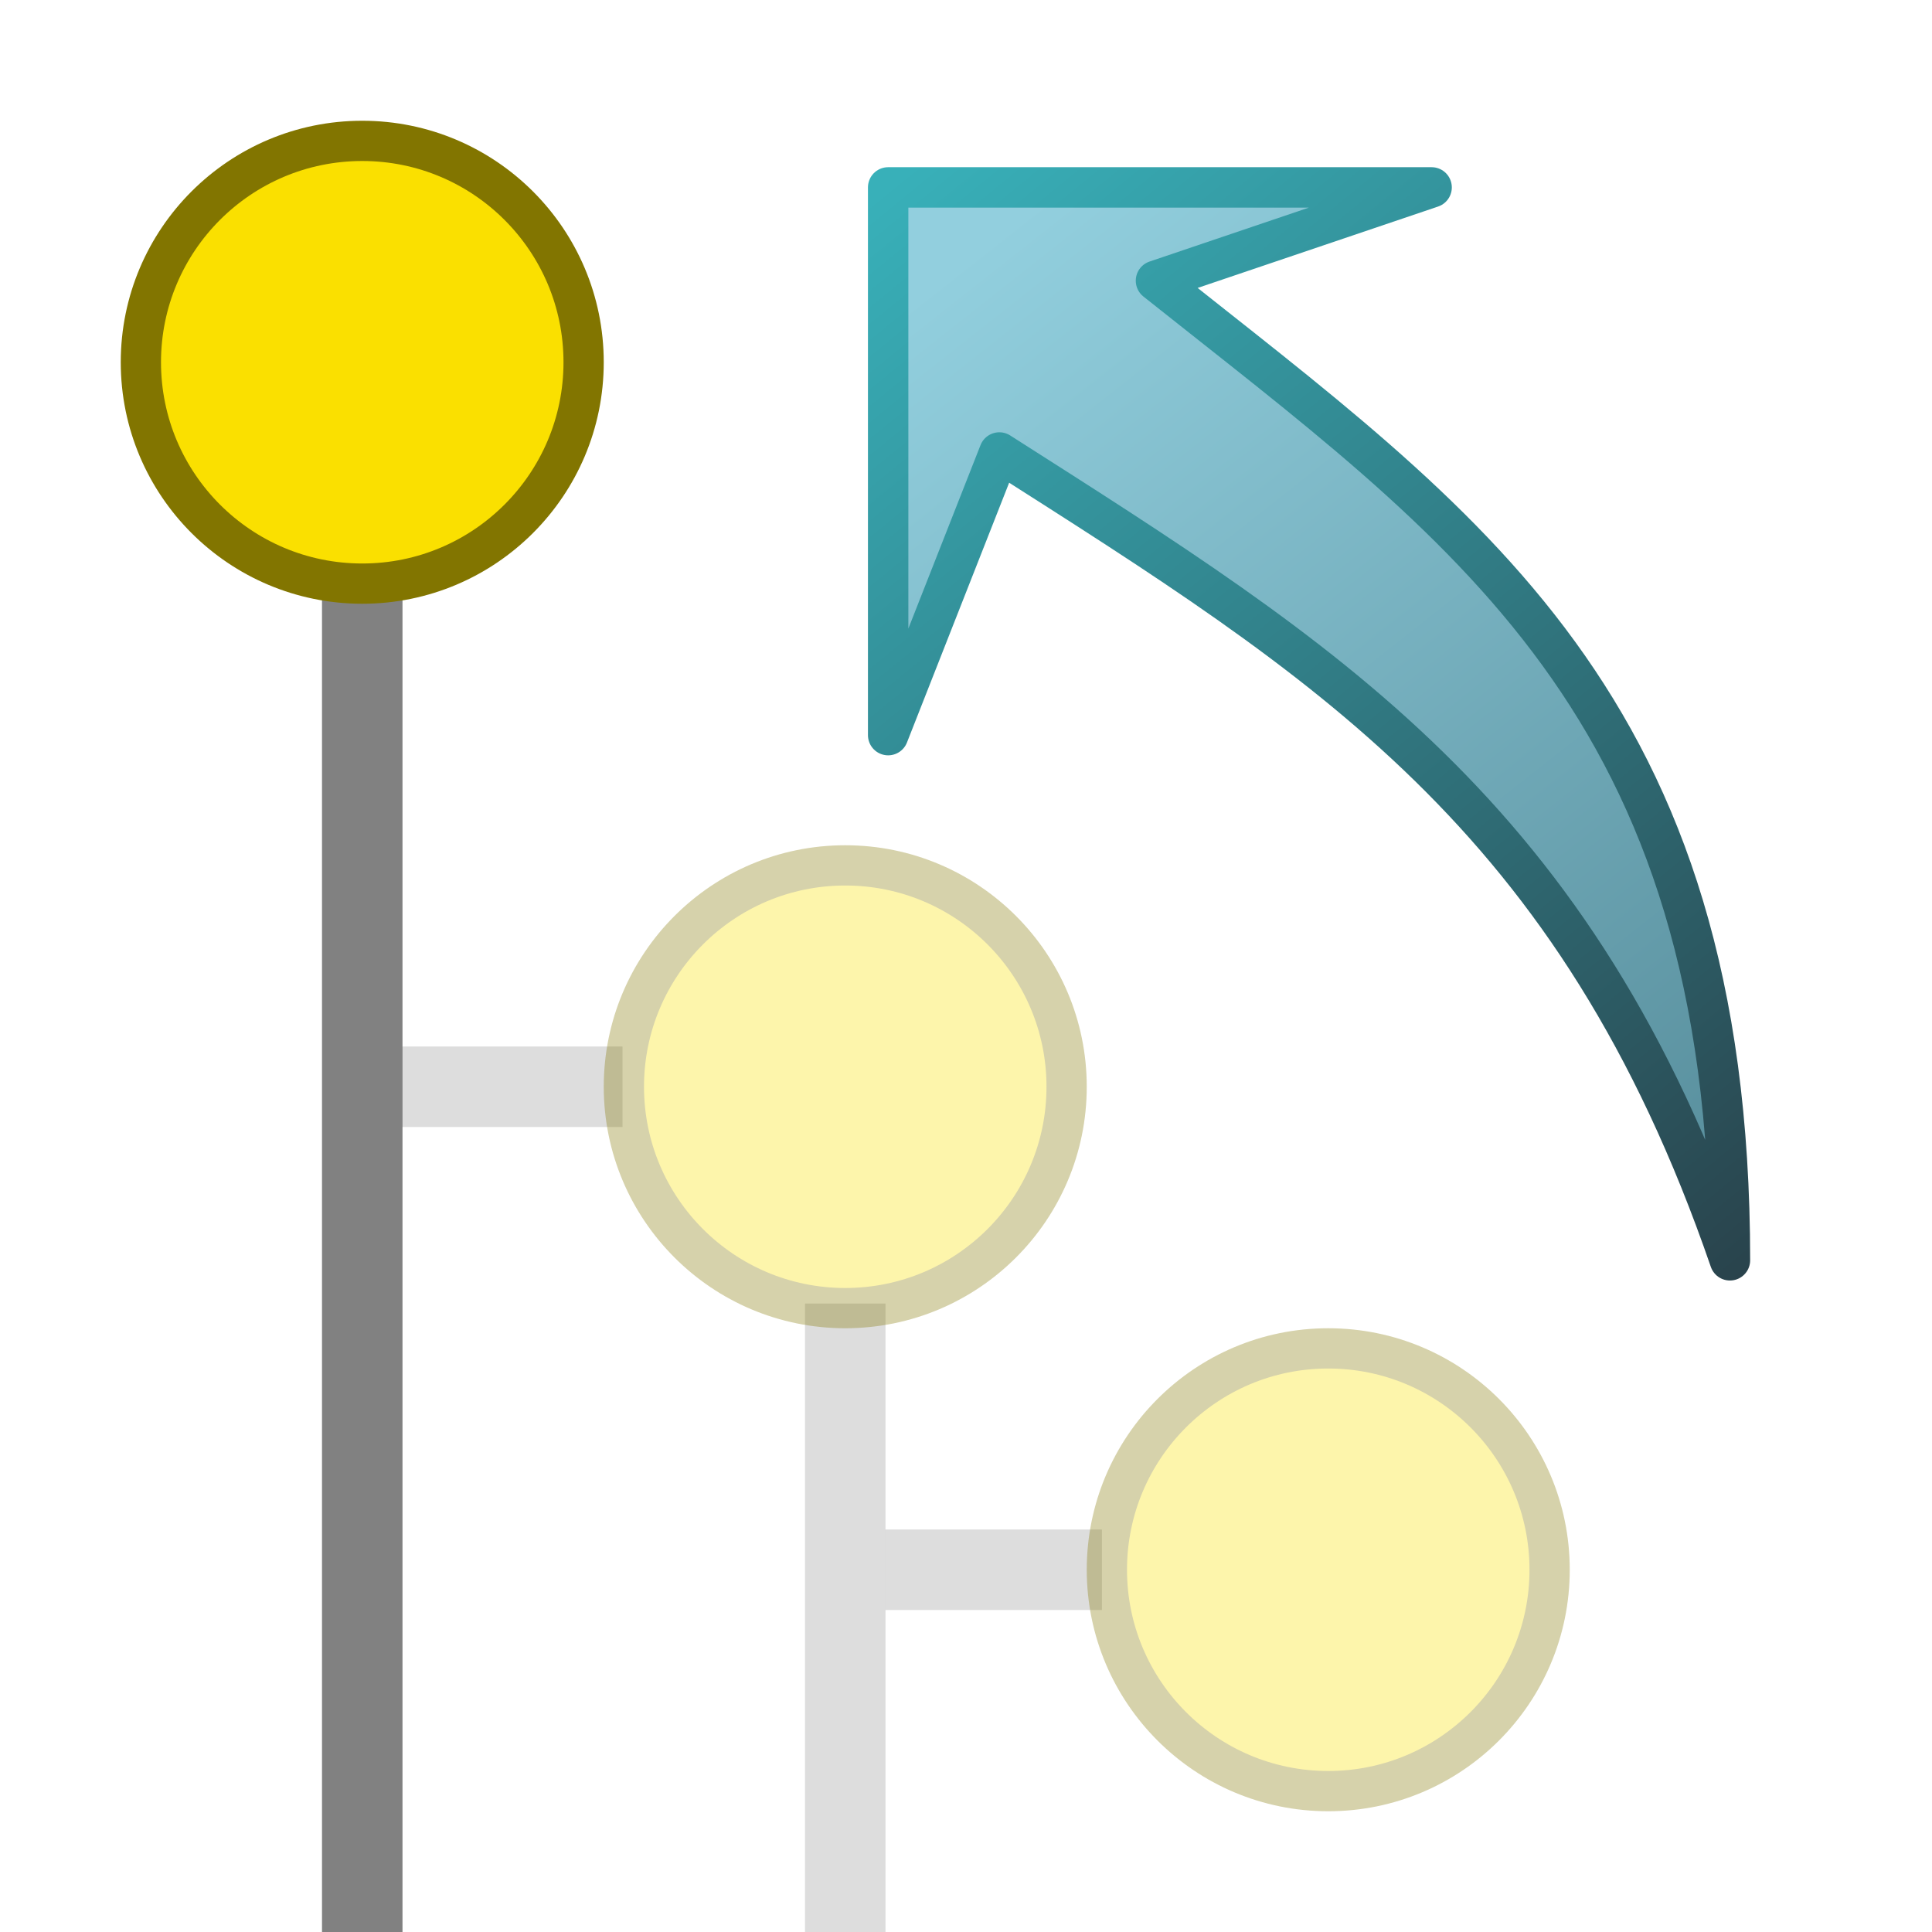
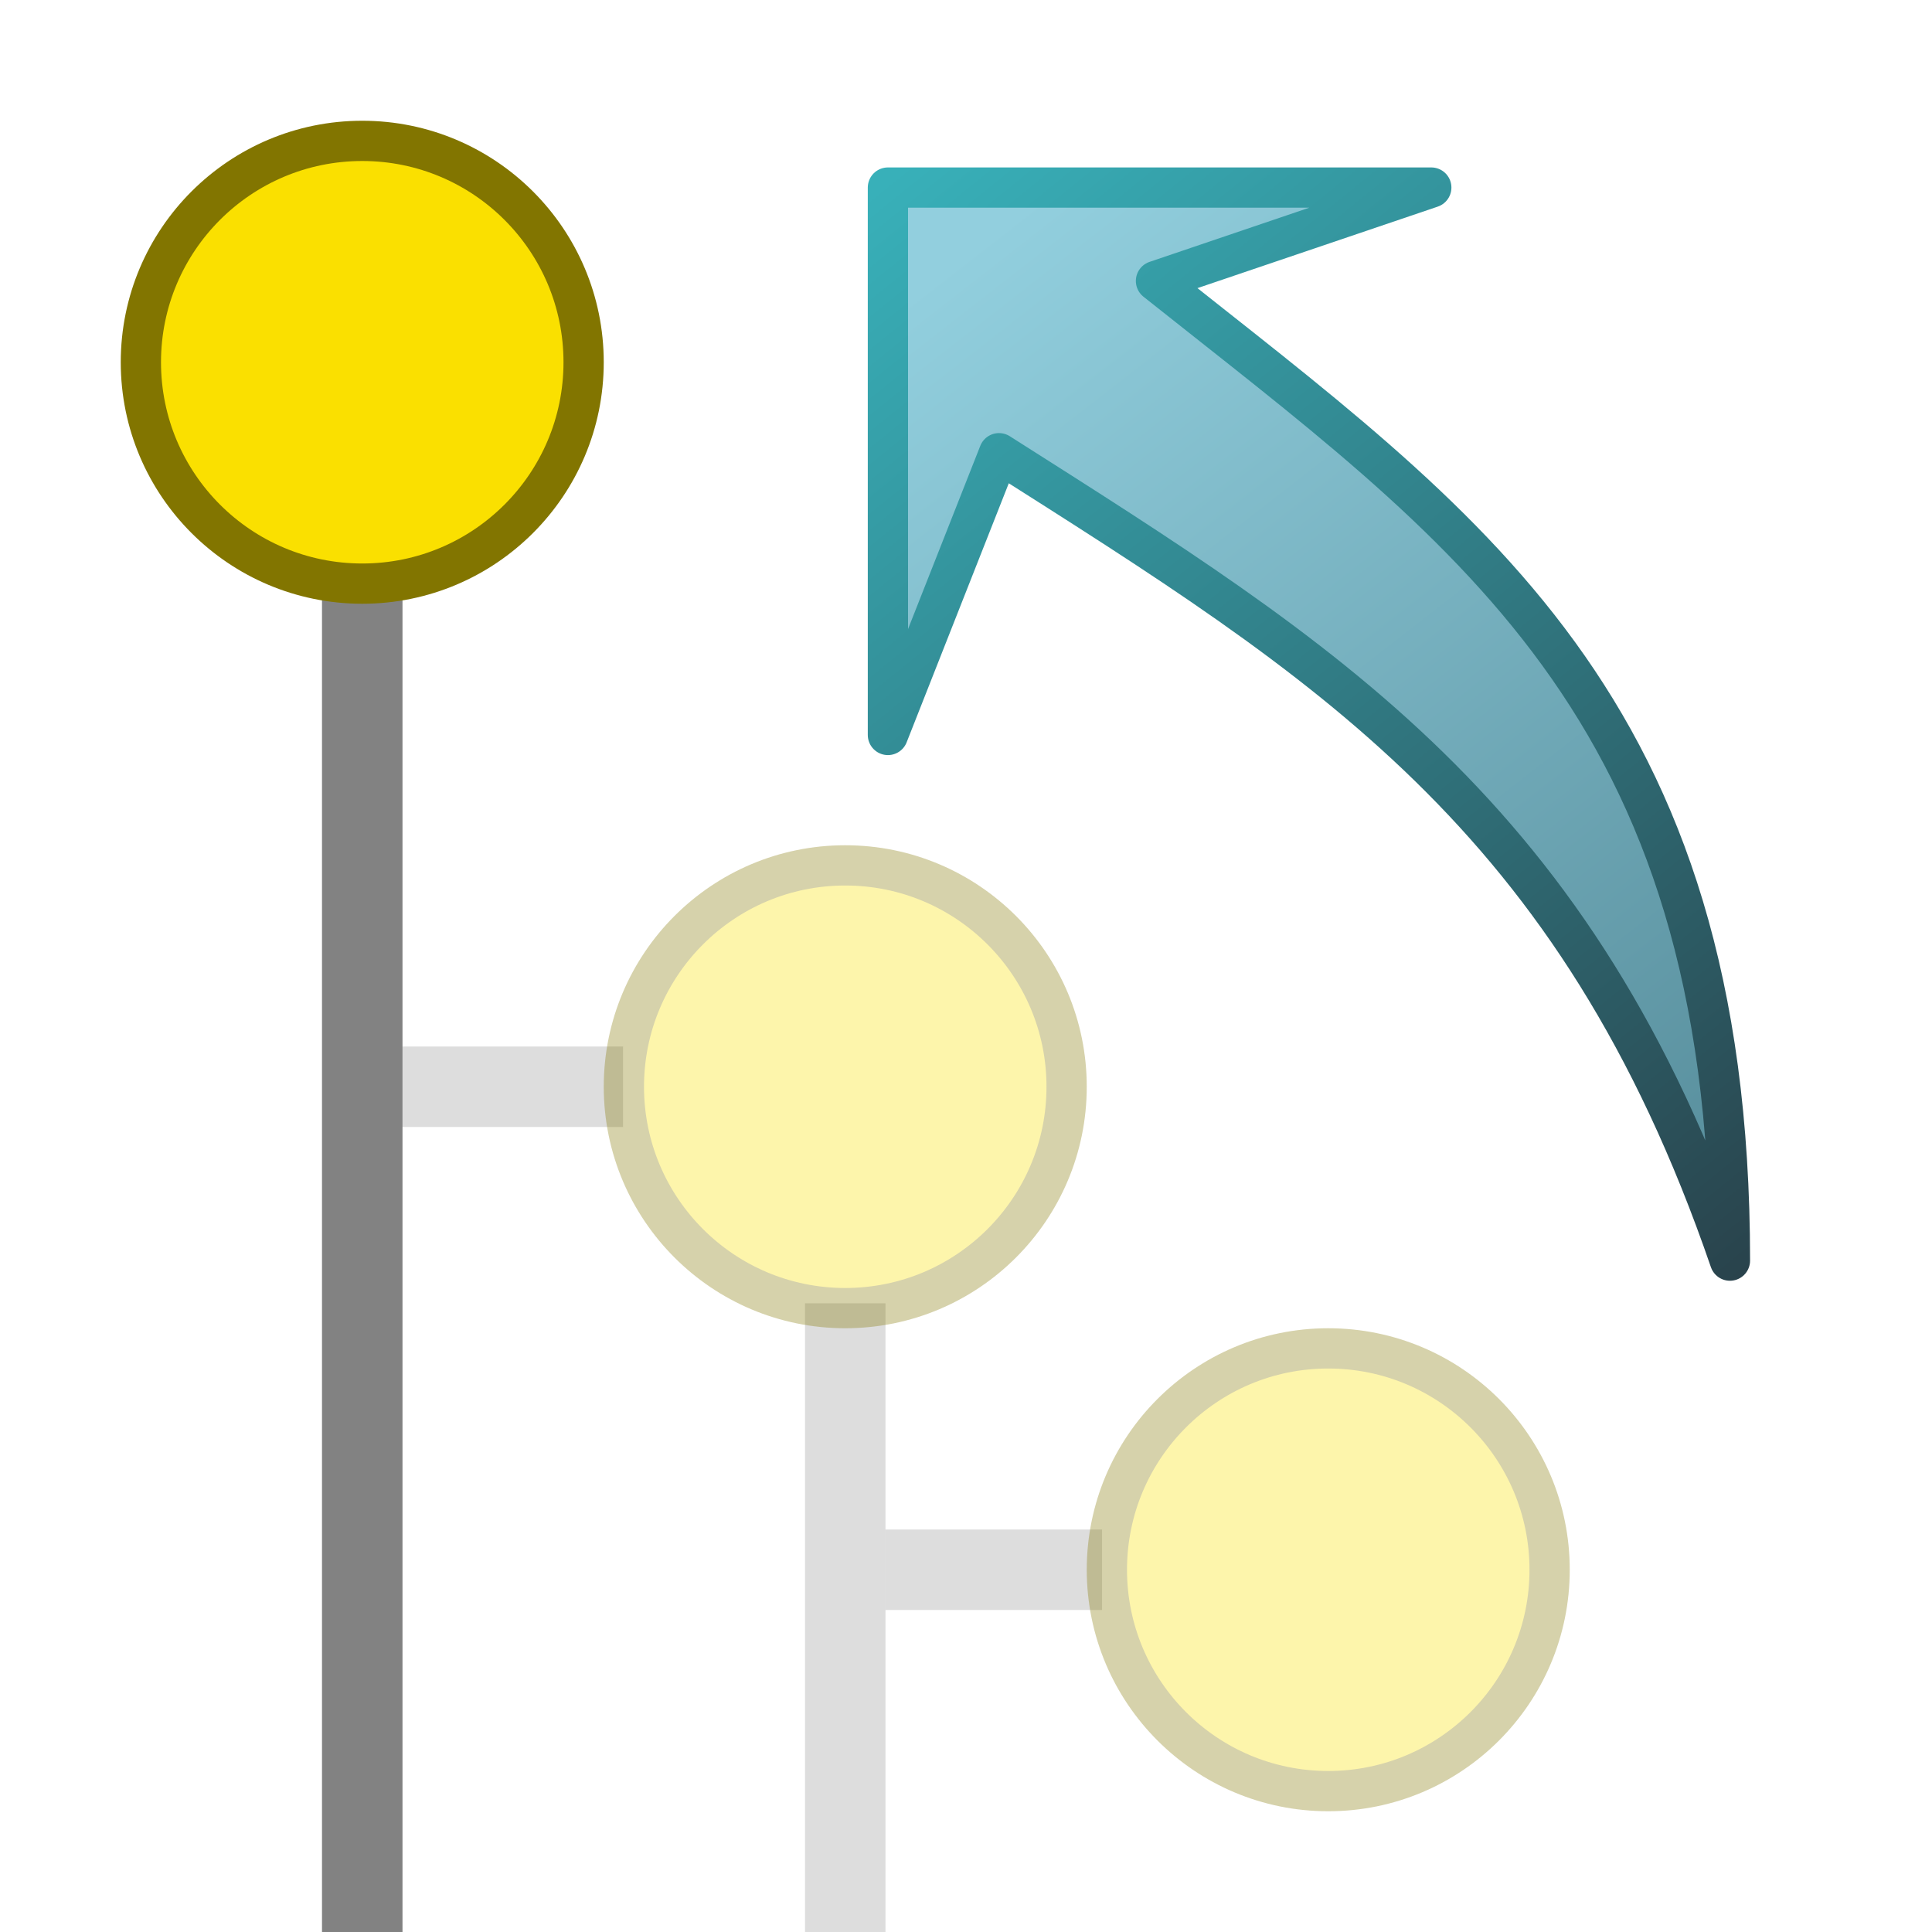
- <svg xmlns="http://www.w3.org/2000/svg" xmlns:xlink="http://www.w3.org/1999/xlink" version="1.1" id="svg3122" height="24" width="24">
-   <defs id="defs3124">
-     <linearGradient id="linearGradient3970">
-       <stop id="stop3972" offset="0" style="stop-color:#92cfde;stop-opacity:1;" />
-       <stop id="stop3974" offset="1" style="stop-color:#528896;stop-opacity:1;" />
-     </linearGradient>
-     <linearGradient id="linearGradient3964">
-       <stop style="stop-color:#38b0b9;stop-opacity:1;" offset="0" id="stop3966" />
-       <stop style="stop-color:#29424b;stop-opacity:1;" offset="1" id="stop3968" />
-     </linearGradient>
-     <linearGradient gradientTransform="matrix(-1.00248,0,0,1.006653,24.00347,-3.227925)" y2="14.071" x2="2.956" y1="11.822" x1="20.538" gradientUnits="userSpaceOnUse" id="linearGradient2504" xlink:href="#linearGradient3383" />
-     <linearGradient id="linearGradient3383">
-       <stop style="stop-color:#a1de92;stop-opacity:1;" offset="0" id="stop3385" />
-       <stop style="stop-color:#5f9652;stop-opacity:1;" offset="1" id="stop3387" />
-     </linearGradient>
-     <linearGradient gradientTransform="matrix(-1.00248,0,0,1.006653,24.00347,-3.227925)" y2="13.007" x2="2.631" y1="14.106" x1="20.99" gradientUnits="userSpaceOnUse" id="linearGradient2506" xlink:href="#linearGradient3389" />
-     <linearGradient id="linearGradient3389">
-       <stop id="stop3391" offset="0" style="stop-color:#50b938;stop-opacity:1;" />
-       <stop id="stop3393" offset="1" style="stop-color:#2f4b29;stop-opacity:1;" />
-     </linearGradient>
-     <linearGradient y2="3.18" x2="24.908" y1="13.073" x1="4.798" gradientTransform="matrix(0.1529967,0.718459,-0.7165537,0.152591,20.58525,5.797859)" gradientUnits="userSpaceOnUse" id="linearGradient4012" xlink:href="#linearGradient3970" />
-     <linearGradient y2="1.504" x2="23.47" y1="12.321" x1="2.414" gradientTransform="matrix(0.1529967,0.718459,-0.7165537,0.152591,20.58525,5.797859)" gradientUnits="userSpaceOnUse" id="linearGradient4014" xlink:href="#linearGradient3964" />
-   </defs>
-   <g transform="translate(0,-8)" id="layer1">
-     <path id="path3996" d="m 4.998,21.5 2.735,0" style="opacity:0.267;fill:none;stroke:#000000;stroke-width:1px;stroke-linecap:butt;stroke-linejoin:miter;stroke-opacity:0.495" />
-     <path style="opacity:0.267;fill:none;stroke:#000000;stroke-width:1px;stroke-linecap:butt;stroke-linejoin:miter;stroke-opacity:0.495" d="m 10.999,27.5 2.69,0" id="path3998" />
-     <path id="path4000" d="M 10.5,24.193 10.5,32" style="opacity:0.267;fill:none;stroke:#000000;stroke-width:1px;stroke-linecap:butt;stroke-linejoin:miter;stroke-opacity:0.495" />
-     <path style="fill:none;stroke:#000000;stroke-width:1px;stroke-linecap:butt;stroke-linejoin:miter;stroke-opacity:0.495" d="M 4.5,13.524 4.5,32" id="path4002" />
-     <circle r="2.75" cy="12.5" cx="4.5" style="fill:#fae000;fill-opacity:1;stroke:#827500;stroke-width:0.5;stroke-linecap:round;stroke-linejoin:miter;stroke-miterlimit:4;stroke-dasharray:none;stroke-dashoffset:0;stroke-opacity:1" id="path4004" />
-     <circle r="2.75" cy="21.5" cx="10.5" id="path4006" style="opacity:0.332;fill:#fae000;fill-opacity:1;stroke:#827500;stroke-width:0.5;stroke-linecap:round;stroke-linejoin:miter;stroke-miterlimit:4;stroke-dasharray:none;stroke-dashoffset:0;stroke-opacity:1" />
-     <circle r="2.75" cy="27.5" cx="16.5" style="opacity:0.332;fill:#fae000;fill-opacity:1;stroke:#827500;stroke-width:0.5;stroke-linecap:round;stroke-linejoin:miter;stroke-miterlimit:4;stroke-dasharray:none;stroke-dashoffset:0;stroke-opacity:1" id="path4008" />
-     <path style="fill:url(#linearGradient4012);fill-opacity:1;fill-rule:evenodd;stroke:url(#linearGradient4014);stroke-width:0.502;stroke-linecap:butt;stroke-linejoin:round;stroke-miterlimit:4;stroke-dasharray:none;stroke-opacity:1" d="m 11.033,17.132 0,-6.804 6.751,0 -3.424,1.159 c 3.832,3.053 7.13,5.237 7.13,12.169 -1.912,-5.555 -5.023,-7.45 -9.076,-10.035 z" id="path4010" />
+ <svg xmlns="http://www.w3.org/2000/svg" height="24" width="24">
+   <linearGradient id="a" gradientTransform="matrix(.15 .72 -.72 .15 20.59 5.8)" gradientUnits="userSpaceOnUse" x1="4.8" x2="24.91" y1="13.07" y2="3.18">
+     <stop offset="0" stop-color="#92cfde" />
+     <stop offset="1" stop-color="#528896" />
+   </linearGradient>
+   <linearGradient id="b" gradientTransform="matrix(.15 .72 -.72 .15 20.59 5.8)" gradientUnits="userSpaceOnUse" x1="2.41" x2="23.47" y1="12.32" y2="1.5">
+     <stop offset="0" stop-color="#38b0b9" />
+     <stop offset="1" stop-color="#29424b" />
+   </linearGradient>
+   <g transform="translate(0 -8)">
+     <g fill="none" stroke="#000" stroke-opacity=".49">
+       <path d="m5 21.5h2.74" opacity=".27" />
+       <path d="m11 27.5h2.69" opacity=".27" />
+       <path d="m10.5 24.19v7.81" opacity=".27" />
+       <path d="m4.5 13.52v18.48" />
+     </g>
+     <g stroke-width=".5">
+       <g fill="#fae000" stroke="#827500" stroke-linecap="round">
+         <circle cx="4.5" cy="12.5" r="2.75" />
+         <circle cx="10.5" cy="21.5" opacity=".33" r="2.75" />
+         <circle cx="16.5" cy="27.5" opacity=".33" r="2.75" />
+       </g>
+       <path d="m11.03 17.13v-6.8h6.75l-3.42 1.16c3.83 3.05 7.13 5.24 7.13 12.17-1.91-5.56-5.02-7.45-9.08-10.03z" fill="url(#a)" fill-rule="evenodd" stroke="url(#b)" stroke-linejoin="round" />
+     </g>
  </g>
</svg>
